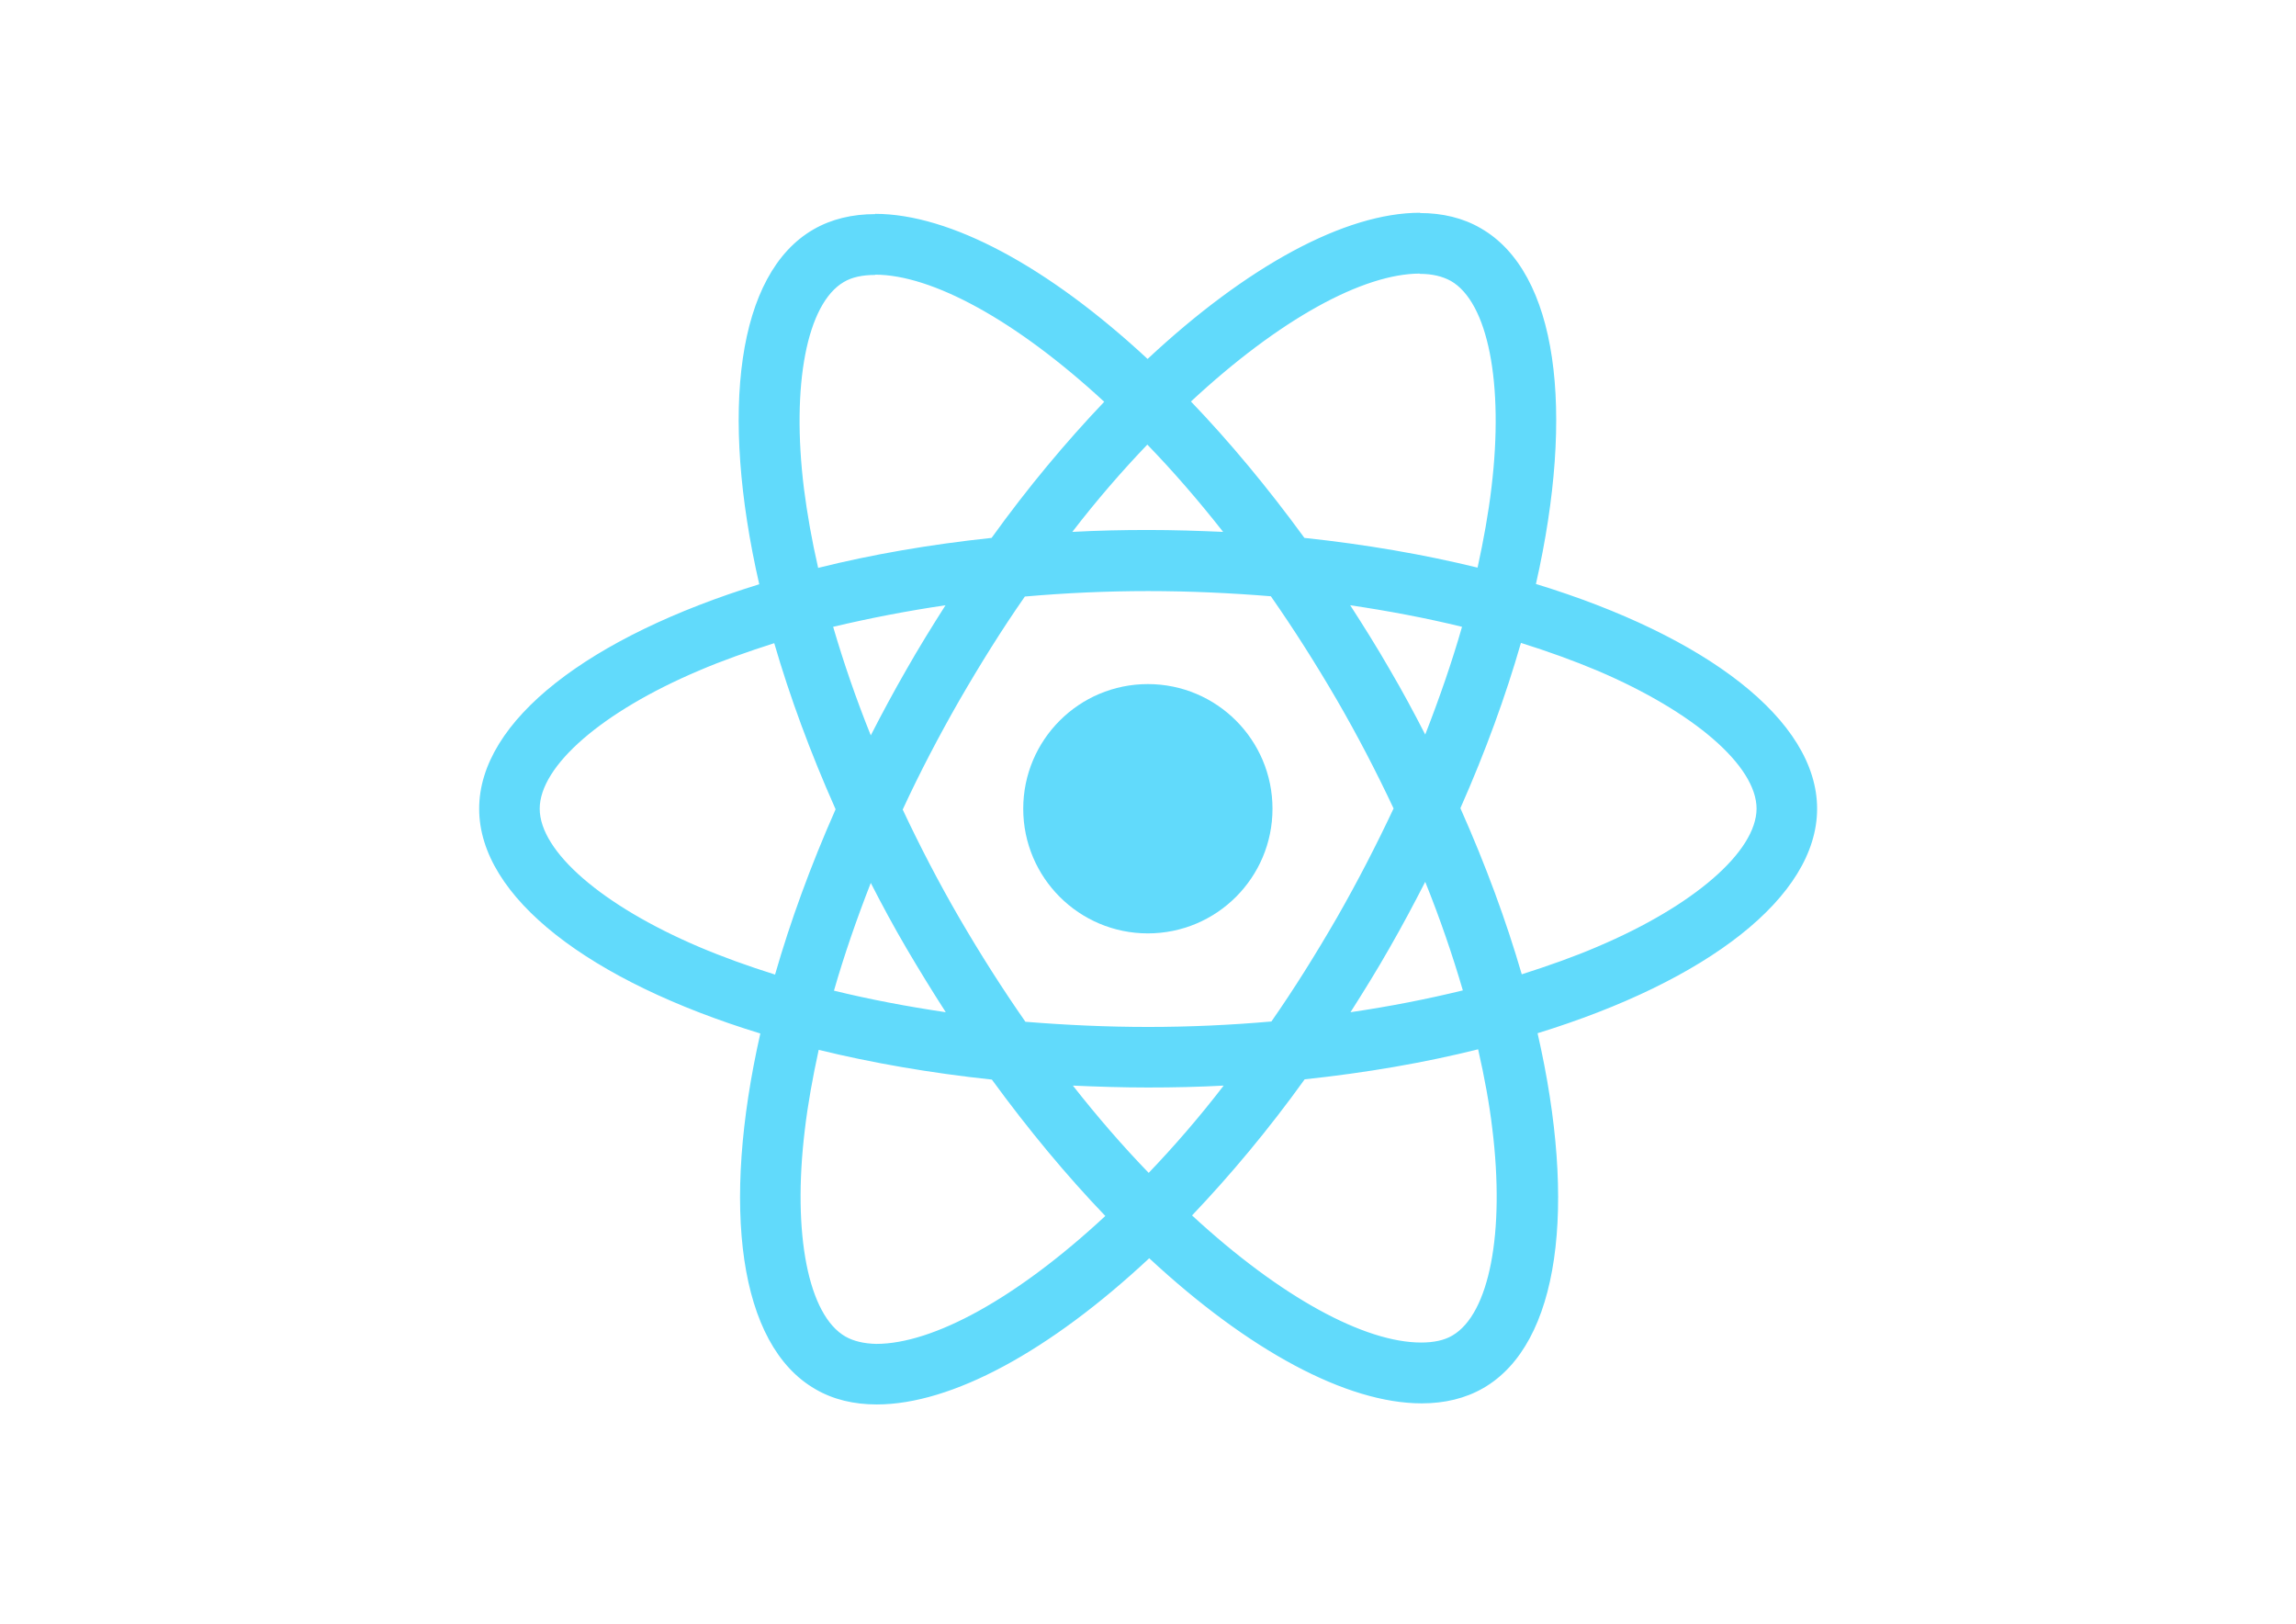
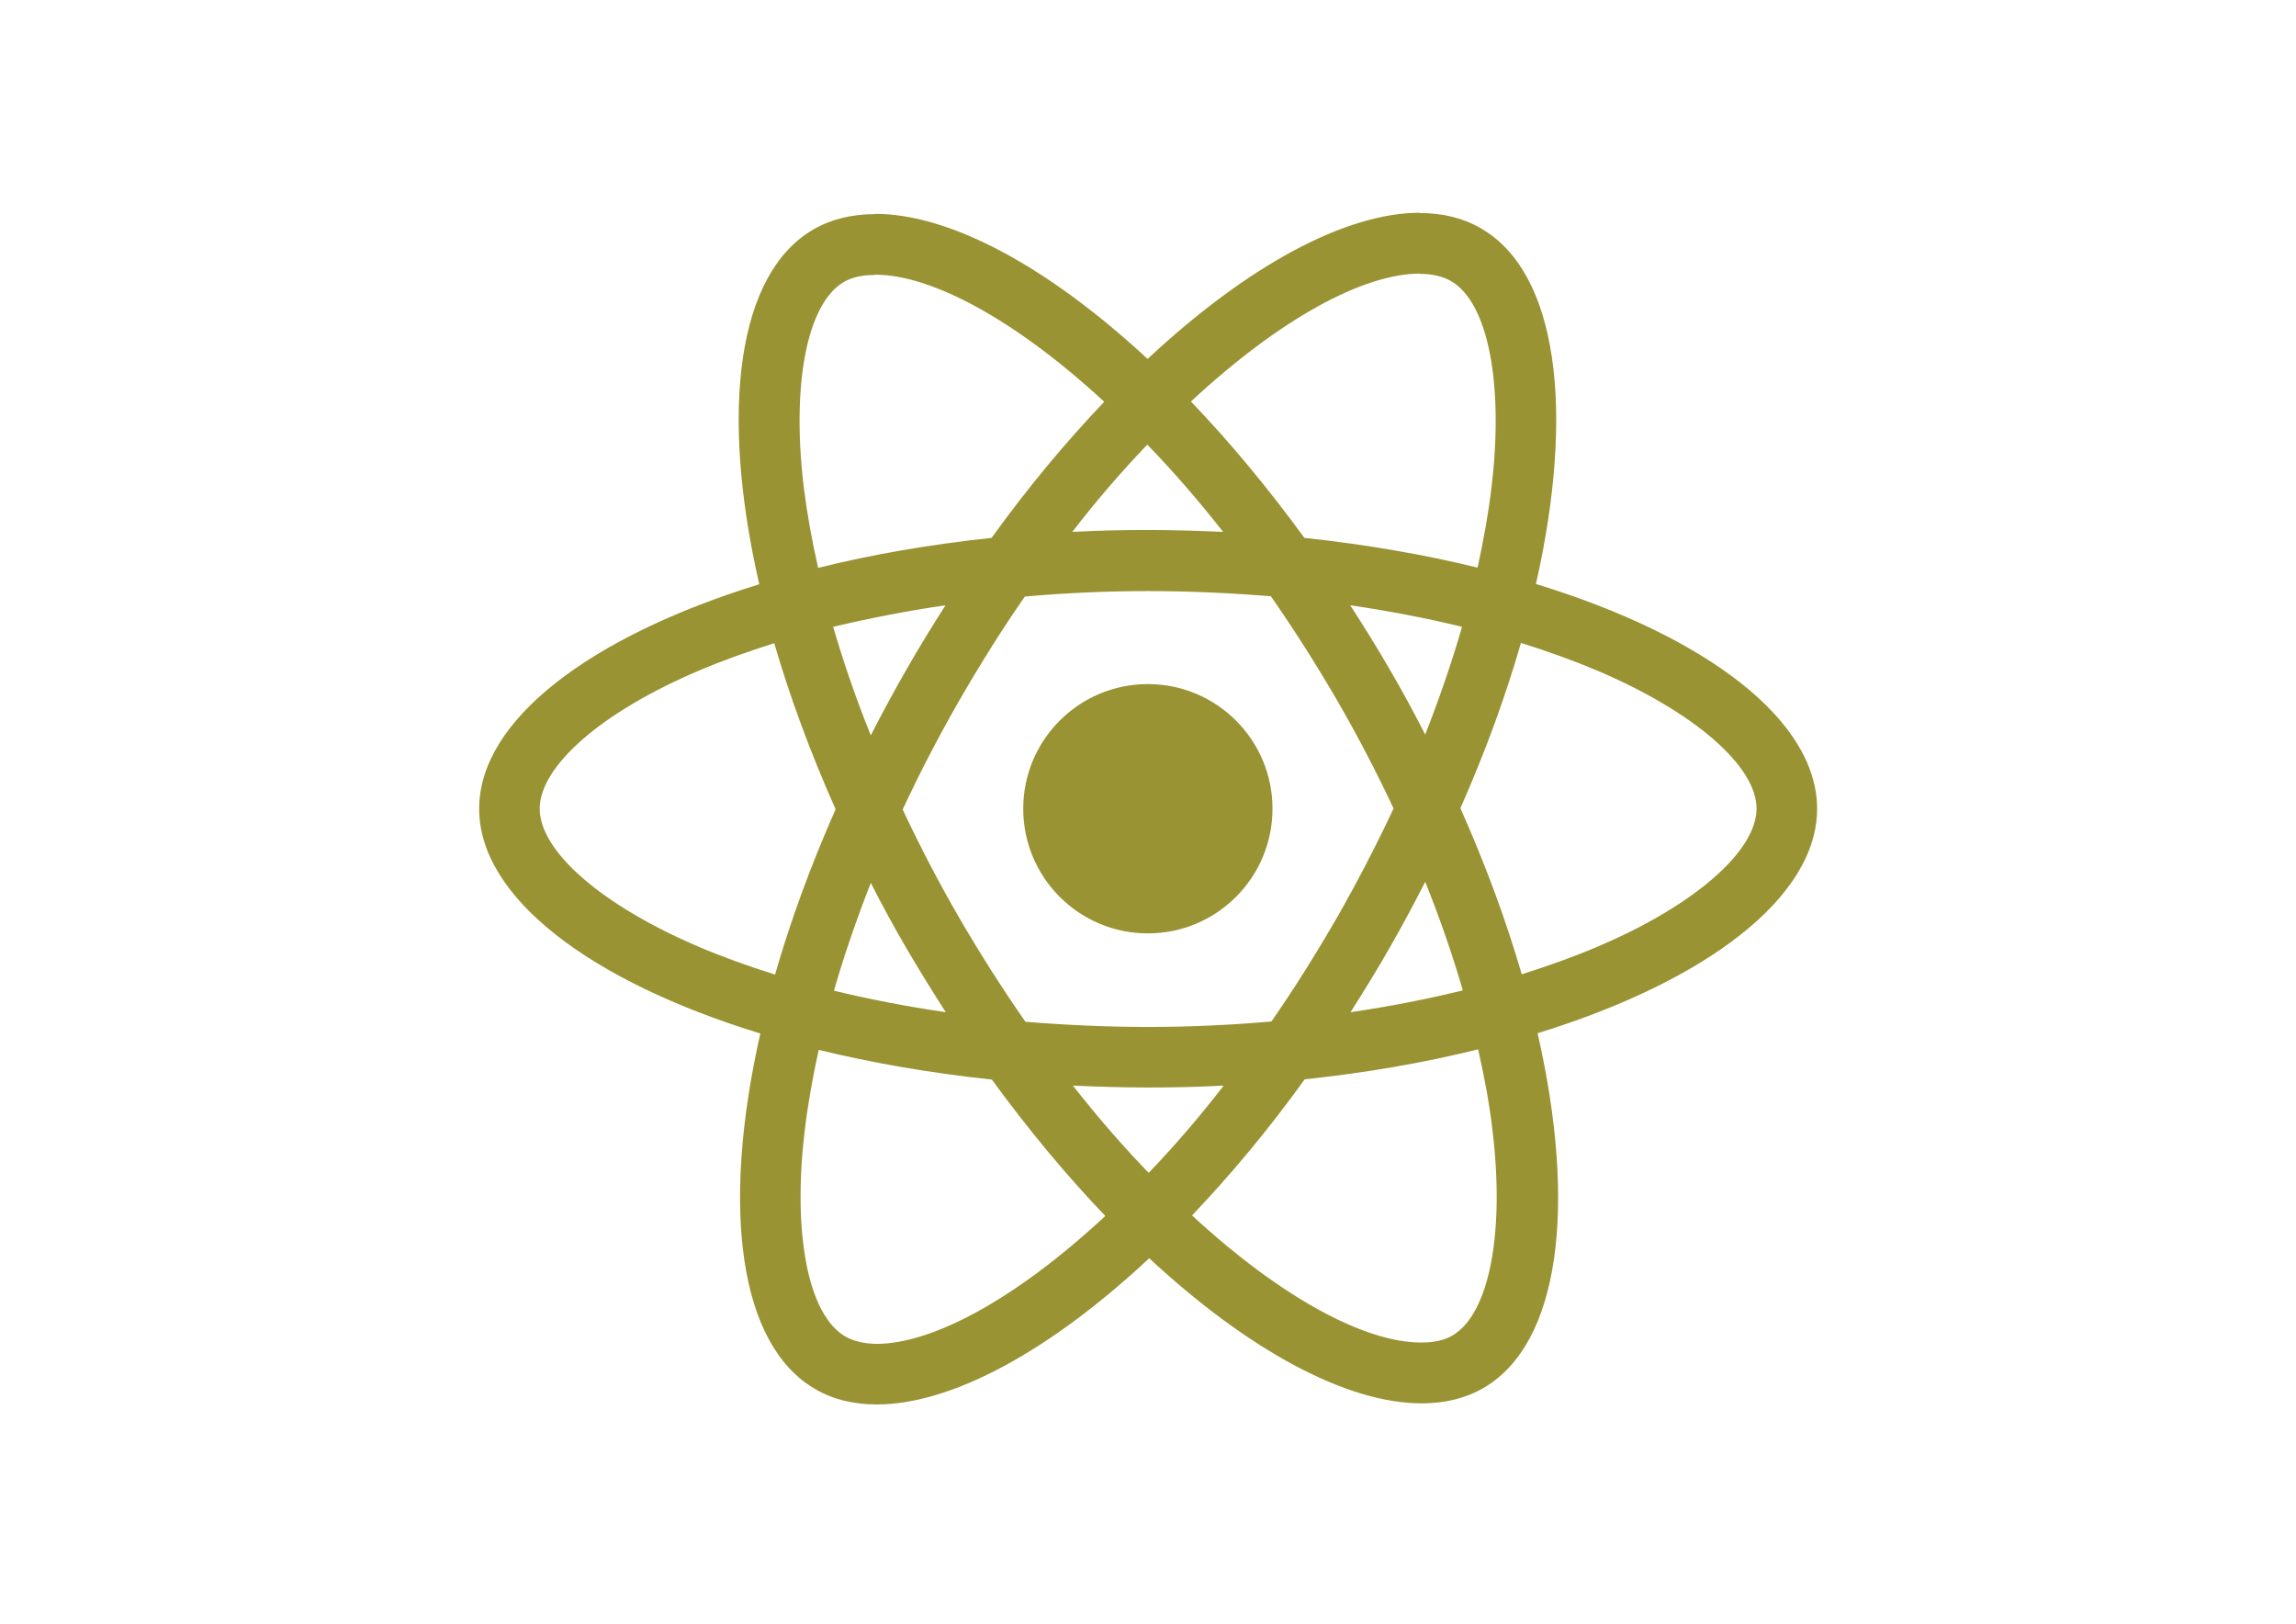
<svg xmlns="http://www.w3.org/2000/svg" viewBox="0 0 841.9 595.3">
-   <g fill="#61DAFB">
+   <g fill="#999333">
    <path d="M666.3 296.5c0-32.5-40.7-63.3-103.1-82.4 14.4-63.6 8-114.2-20.2-130.4-6.5-3.8-14.1-5.6-22.4-5.6v22.3c4.6 0 8.3.9 11.4 2.6 13.6 7.8 19.5 37.5 14.9 75.7-1.1 9.4-2.9 19.3-5.1 29.4-19.6-4.8-41-8.5-63.5-10.9-13.5-18.5-27.5-35.3-41.6-50 32.6-30.3 63.2-46.9 84-46.9V78c-27.5 0-63.5 19.6-99.9 53.6-36.4-33.8-72.4-53.2-99.9-53.2v22.3c20.7 0 51.4 16.5 84 46.6-14 14.7-28 31.4-41.3 49.9-22.6 2.4-44 6.1-63.6 11-2.3-10-4-19.7-5.2-29-4.7-38.2 1.1-67.9 14.6-75.8 3-1.8 6.9-2.6 11.5-2.6V78.5c-8.4 0-16 1.8-22.6 5.6-28.1 16.2-34.4 66.7-19.9 130.1-62.2 19.2-102.7 49.9-102.7 82.3 0 32.5 40.7 63.3 103.1 82.4-14.4 63.6-8 114.2 20.2 130.4 6.5 3.8 14.1 5.6 22.5 5.6 27.5 0 63.5-19.6 99.9-53.6 36.4 33.8 72.4 53.2 99.9 53.2 8.4 0 16-1.8 22.6-5.6 28.1-16.2 34.4-66.7 19.9-130.1 62-19.1 102.5-49.9 102.5-82.3zm-130.2-66.7c-3.7 12.9-8.3 26.2-13.5 39.5-4.1-8-8.4-16-13.1-24-4.6-8-9.5-15.8-14.4-23.4 14.2 2.1 27.9 4.7 41 7.9zm-45.8 106.5c-7.8 13.5-15.8 26.3-24.1 38.2-14.9 1.3-30 2-45.2 2-15.1 0-30.2-.7-45-1.9-8.3-11.9-16.4-24.6-24.2-38-7.6-13.1-14.5-26.4-20.8-39.8 6.2-13.4 13.2-26.8 20.7-39.9 7.8-13.5 15.8-26.3 24.1-38.2 14.9-1.3 30-2 45.2-2 15.1 0 30.2.7 45 1.9 8.3 11.9 16.4 24.6 24.2 38 7.6 13.1 14.5 26.4 20.8 39.8-6.3 13.4-13.2 26.8-20.7 39.9zm32.3-13c5.4 13.4 10 26.8 13.8 39.8-13.1 3.2-26.9 5.9-41.2 8 4.9-7.7 9.8-15.6 14.4-23.7 4.6-8 8.9-16.1 13-24.1zM421.2 430c-9.3-9.6-18.6-20.3-27.8-32 9 .4 18.2.7 27.5.7 9.4 0 18.7-.2 27.8-.7-9 11.7-18.3 22.4-27.5 32zm-74.4-58.9c-14.2-2.1-27.9-4.7-41-7.9 3.7-12.9 8.3-26.2 13.5-39.5 4.1 8 8.4 16 13.1 24 4.7 8 9.5 15.8 14.4 23.4zM420.7 163c9.3 9.6 18.6 20.3 27.8 32-9-.4-18.2-.7-27.5-.7-9.4 0-18.7.2-27.8.7 9-11.7 18.3-22.4 27.5-32zm-74 58.9c-4.9 7.7-9.8 15.6-14.4 23.7-4.6 8-8.9 16-13 24-5.4-13.4-10-26.8-13.8-39.8 13.1-3.1 26.9-5.8 41.2-7.9zm-90.5 125.2c-35.4-15.1-58.3-34.9-58.3-50.6 0-15.7 22.9-35.6 58.3-50.6 8.6-3.7 18-7 27.7-10.1 5.7 19.6 13.2 40 22.5 60.9-9.2 20.8-16.6 41.1-22.2 60.6-9.9-3.1-19.3-6.5-28-10.2zM310 490c-13.6-7.8-19.5-37.5-14.9-75.7 1.1-9.4 2.9-19.3 5.1-29.4 19.6 4.8 41 8.5 63.5 10.9 13.5 18.5 27.5 35.3 41.6 50-32.6 30.3-63.2 46.9-84 46.9-4.5-.1-8.3-1-11.3-2.7zm237.2-76.2c4.7 38.2-1.1 67.9-14.6 75.8-3 1.8-6.9 2.6-11.5 2.6-20.7 0-51.4-16.5-84-46.6 14-14.7 28-31.4 41.3-49.9 22.6-2.4 44-6.1 63.6-11 2.3 10.1 4.1 19.8 5.2 29.1zm38.5-66.7c-8.6 3.7-18 7-27.7 10.1-5.7-19.6-13.2-40-22.5-60.9 9.2-20.8 16.6-41.1 22.2-60.6 9.9 3.1 19.3 6.5 28.1 10.2 35.4 15.1 58.3 34.9 58.3 50.6-.1 15.7-23 35.6-58.4 50.6zM320.8 78.4z" />
    <circle cx="420.9" cy="296.5" r="45.7" />
    <path d="M520.5 78.1z" />
  </g>
</svg>
